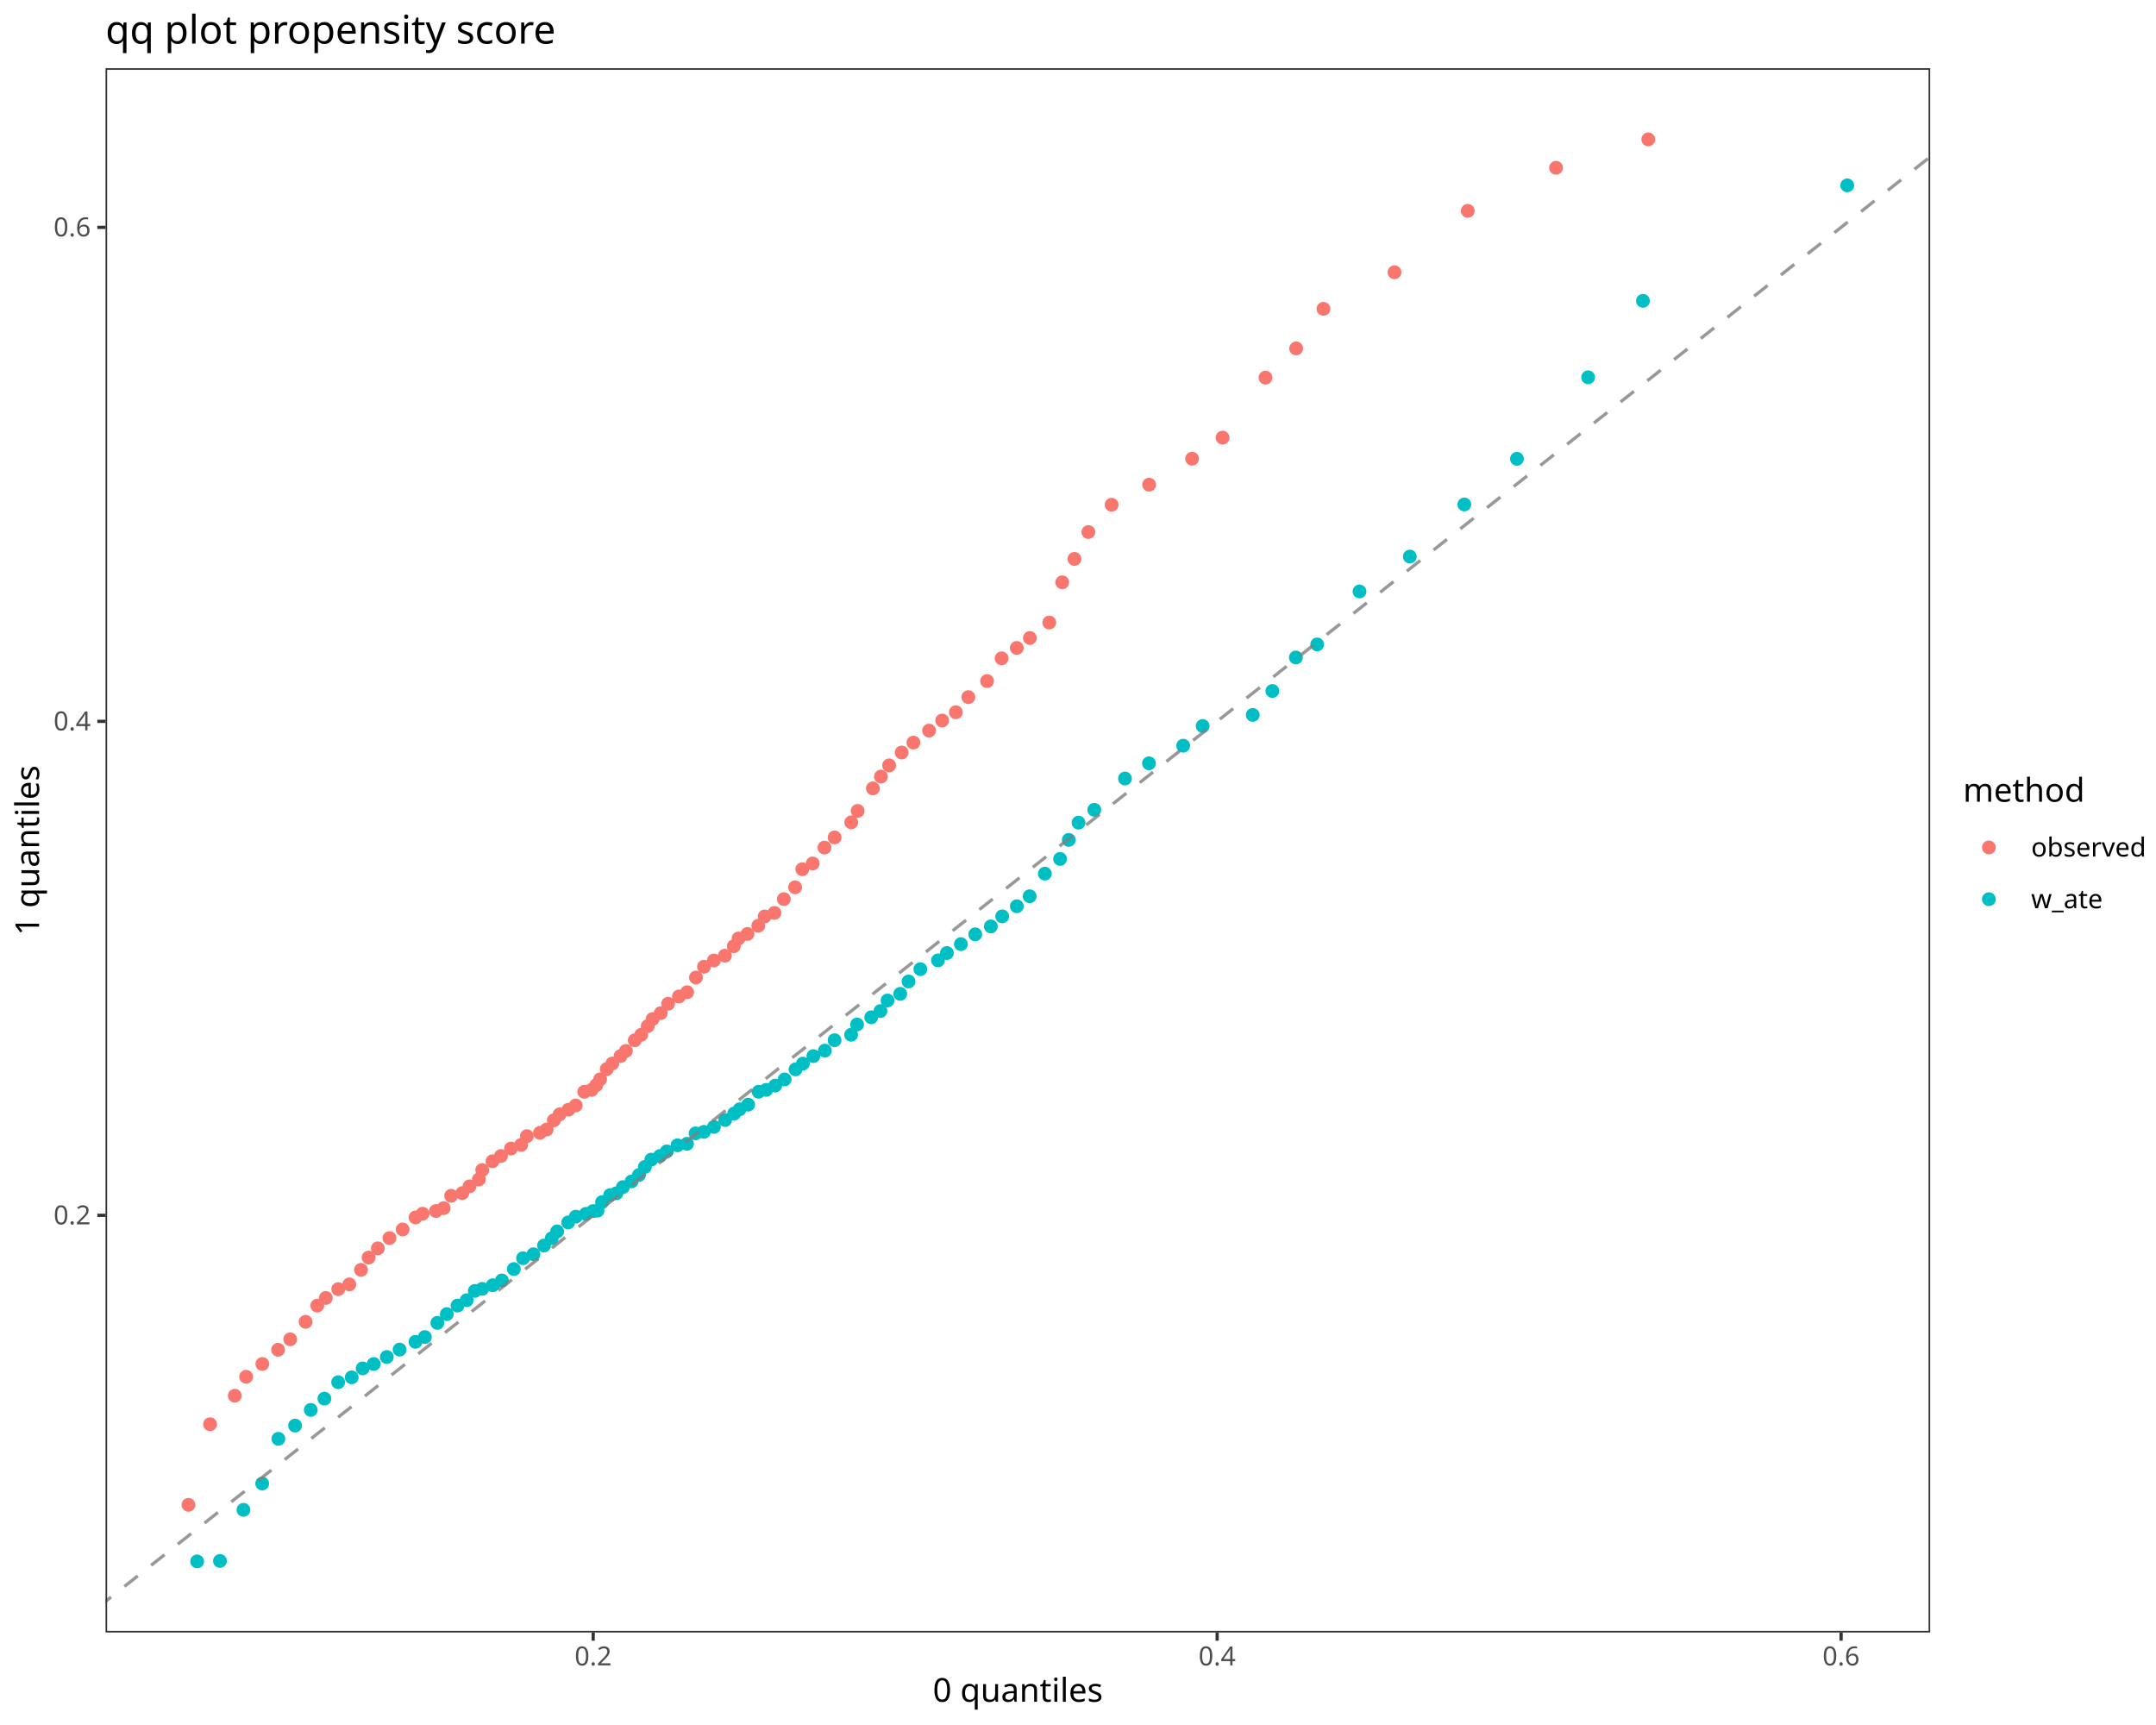
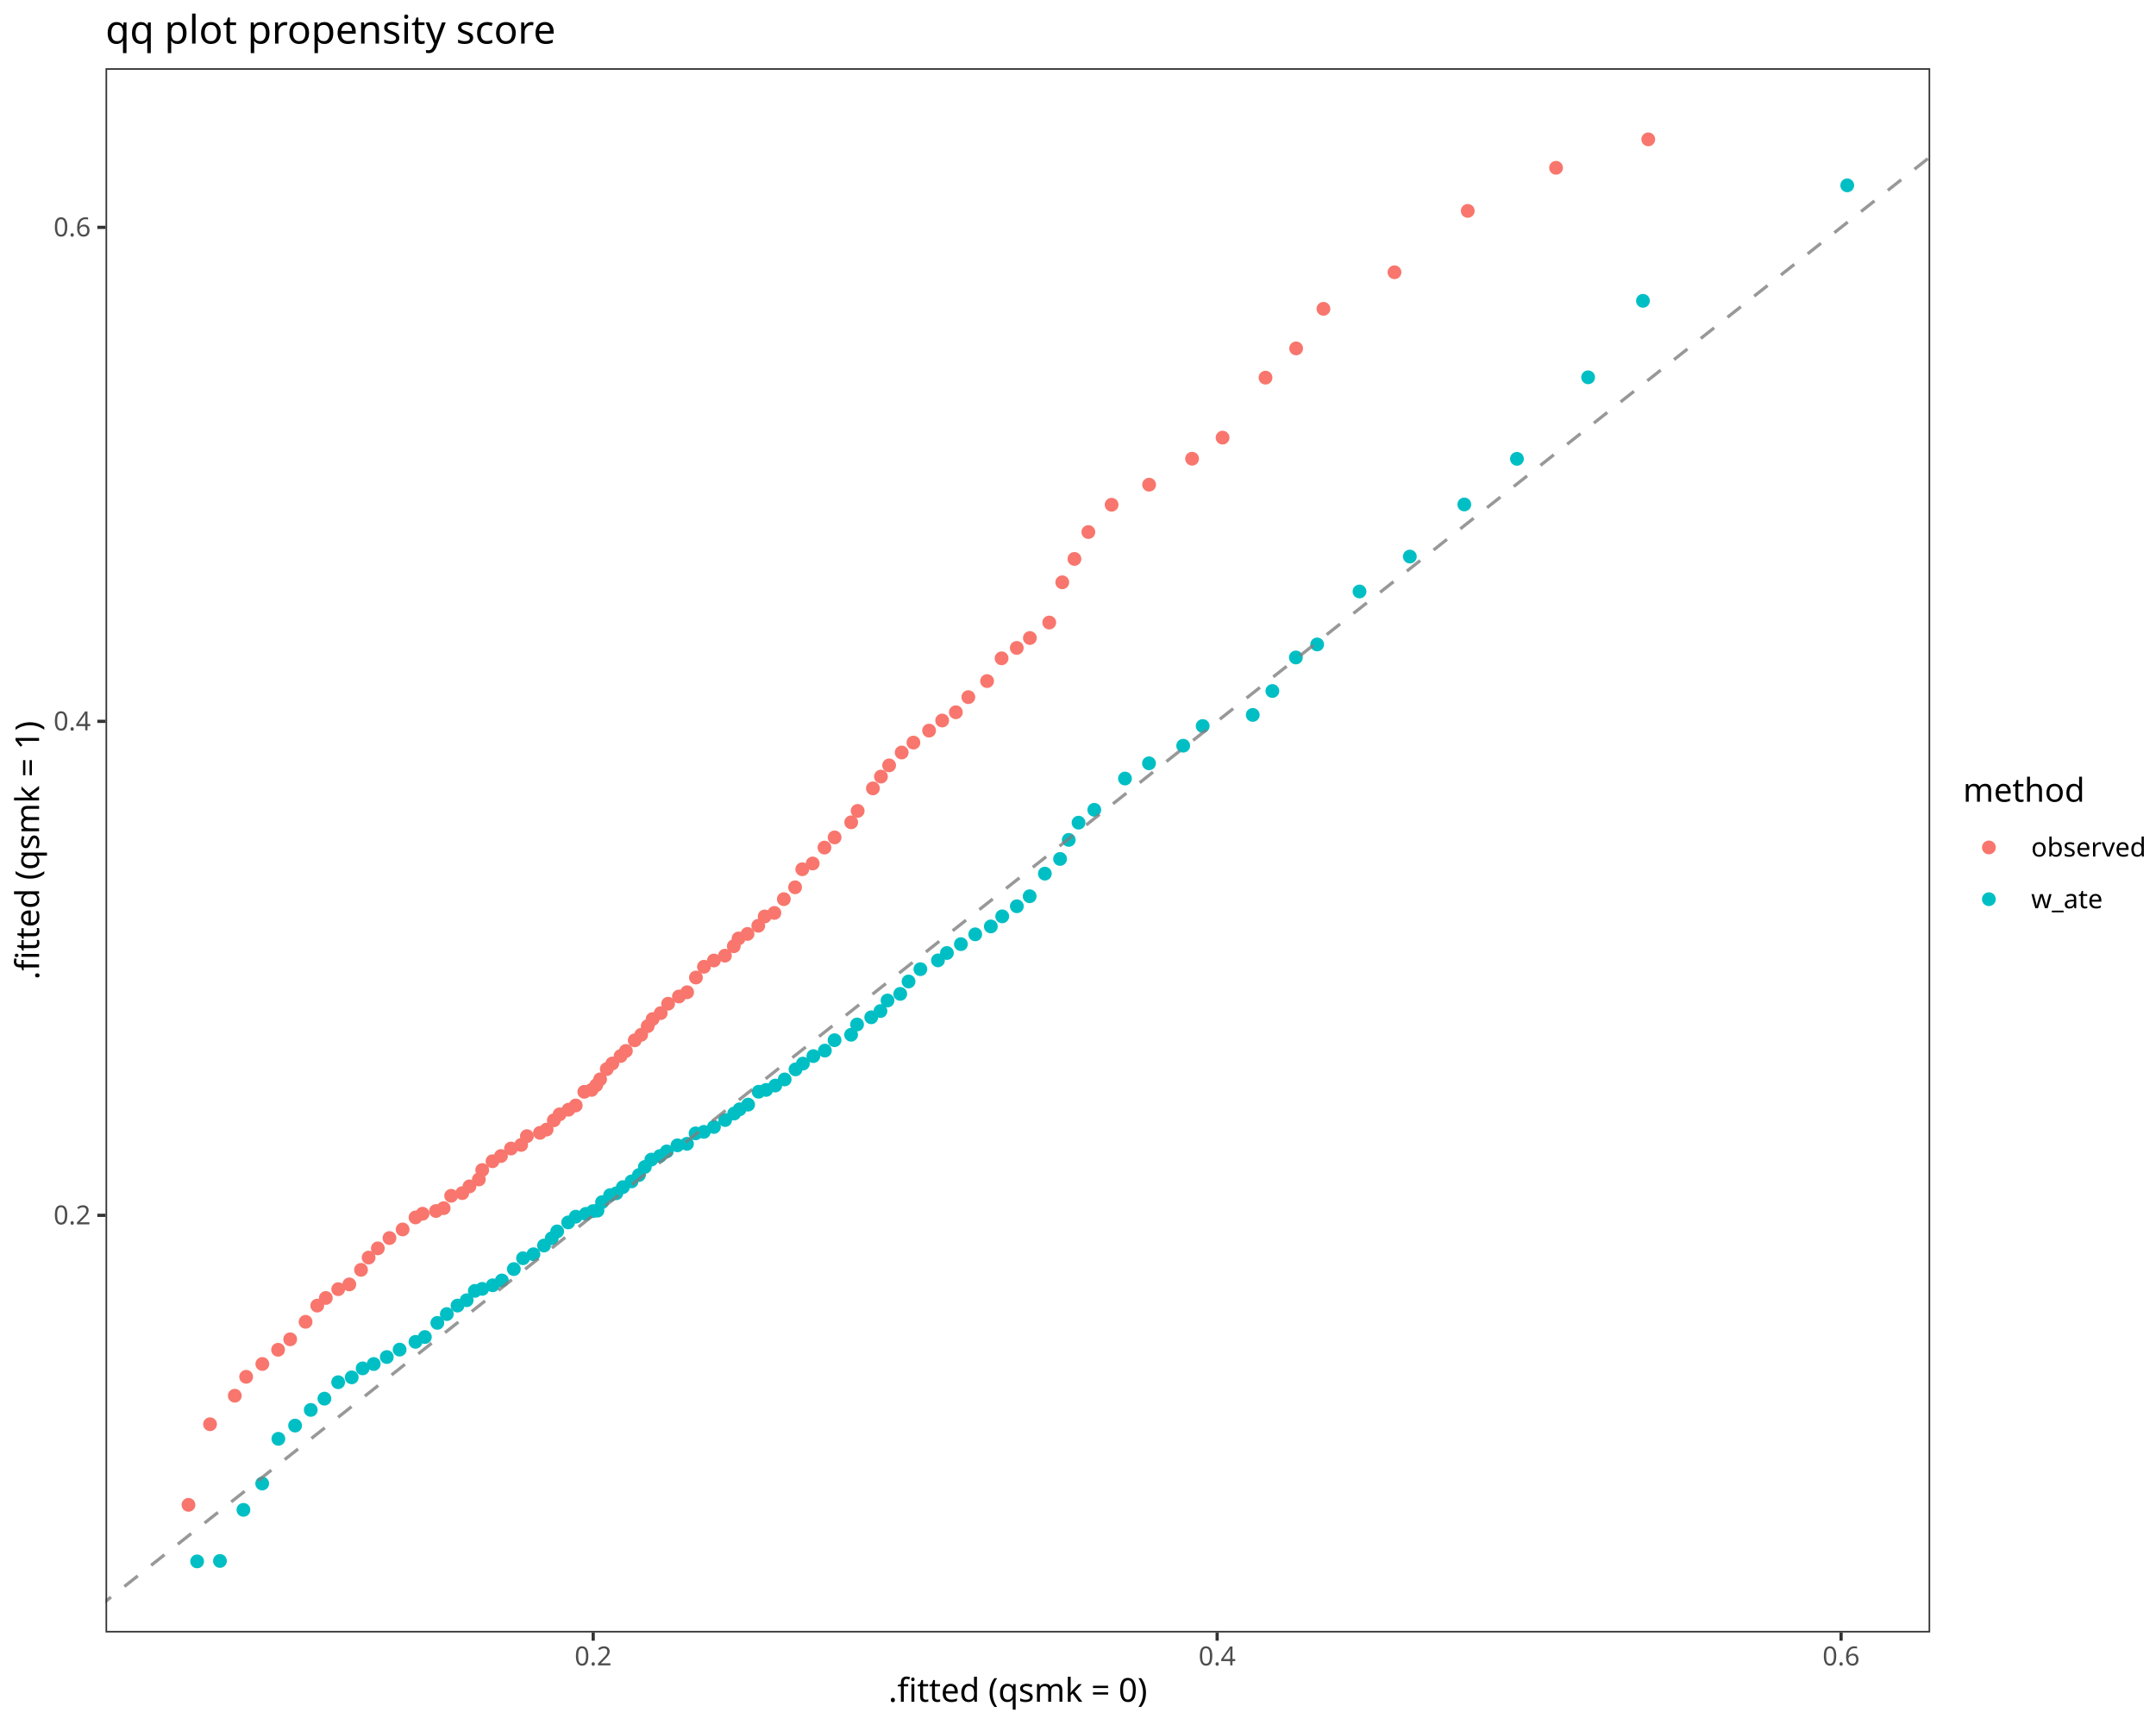
<svg xmlns="http://www.w3.org/2000/svg" class="svglite" data-engine-version="2.0" width="720.00pt" height="576.00pt" viewBox="0 0 720.00 576.00">
  <defs>
    <style type="text/css">
    .svglite line, .svglite polyline, .svglite polygon, .svglite path, .svglite rect, .svglite circle {
      fill: none;
      stroke: #000000;
      stroke-linecap: round;
      stroke-linejoin: round;
      stroke-miterlimit: 10.00;
    }
  </style>
  </defs>
  <rect width="100%" height="100%" style="stroke: none; fill: #FFFFFF;" />
  <defs>
    <clipPath id="cpMC4wMHw3MjAuMDB8MC4wMHw1NzYuMDA=">
      <rect x="0.00" y="0.00" width="720.00" height="576.00" />
    </clipPath>
  </defs>
  <g clip-path="url(#cpMC4wMHw3MjAuMDB8MC4wMHw1NzYuMDA=)">
    <rect x="0.00" y="0.00" width="720.00" height="576.00" style="stroke-width: 1.07; stroke: #FFFFFF; fill: #FFFFFF;" />
  </g>
  <defs>
    <clipPath id="cpMzUuMjR8NjQ0LjU5fDIyLjc4fDU0NS4xMQ==">
      <rect x="35.24" y="22.78" width="609.35" height="522.33" />
    </clipPath>
  </defs>
  <g clip-path="url(#cpMzUuMjR8NjQ0LjU5fDIyLjc4fDU0NS4xMQ==)">
    <rect x="35.24" y="22.78" width="609.35" height="522.33" style="stroke-width: 1.07; stroke: none; fill: #FFFFFF;" />
    <circle cx="62.94" cy="502.49" r="1.95" style="stroke-width: 0.71; stroke: #F8766D; fill: #F8766D;" />
    <circle cx="70.14" cy="475.57" r="1.95" style="stroke-width: 0.71; stroke: #F8766D; fill: #F8766D;" />
    <circle cx="78.41" cy="466.05" r="1.95" style="stroke-width: 0.71; stroke: #F8766D; fill: #F8766D;" />
    <circle cx="82.20" cy="459.73" r="1.95" style="stroke-width: 0.71; stroke: #F8766D; fill: #F8766D;" />
    <circle cx="87.61" cy="455.45" r="1.95" style="stroke-width: 0.71; stroke: #F8766D; fill: #F8766D;" />
    <circle cx="92.87" cy="450.71" r="1.95" style="stroke-width: 0.71; stroke: #F8766D; fill: #F8766D;" />
    <circle cx="96.91" cy="447.21" r="1.95" style="stroke-width: 0.71; stroke: #F8766D; fill: #F8766D;" />
    <circle cx="102.05" cy="441.37" r="1.95" style="stroke-width: 0.71; stroke: #F8766D; fill: #F8766D;" />
    <circle cx="105.95" cy="435.96" r="1.95" style="stroke-width: 0.71; stroke: #F8766D; fill: #F8766D;" />
    <circle cx="108.81" cy="433.41" r="1.95" style="stroke-width: 0.71; stroke: #F8766D; fill: #F8766D;" />
    <circle cx="112.95" cy="430.47" r="1.95" style="stroke-width: 0.71; stroke: #F8766D; fill: #F8766D;" />
    <circle cx="116.65" cy="428.88" r="1.95" style="stroke-width: 0.71; stroke: #F8766D; fill: #F8766D;" />
    <circle cx="120.56" cy="424.02" r="1.95" style="stroke-width: 0.71; stroke: #F8766D; fill: #F8766D;" />
    <circle cx="123.10" cy="419.92" r="1.95" style="stroke-width: 0.71; stroke: #F8766D; fill: #F8766D;" />
    <circle cx="126.18" cy="416.84" r="1.95" style="stroke-width: 0.71; stroke: #F8766D; fill: #F8766D;" />
    <circle cx="130.06" cy="413.40" r="1.95" style="stroke-width: 0.71; stroke: #F8766D; fill: #F8766D;" />
    <circle cx="134.46" cy="410.53" r="1.95" style="stroke-width: 0.71; stroke: #F8766D; fill: #F8766D;" />
    <circle cx="138.76" cy="406.52" r="1.95" style="stroke-width: 0.71; stroke: #F8766D; fill: #F8766D;" />
    <circle cx="141.12" cy="405.28" r="1.95" style="stroke-width: 0.71; stroke: #F8766D; fill: #F8766D;" />
    <circle cx="145.60" cy="404.37" r="1.95" style="stroke-width: 0.71; stroke: #F8766D; fill: #F8766D;" />
    <circle cx="148.16" cy="403.42" r="1.95" style="stroke-width: 0.71; stroke: #F8766D; fill: #F8766D;" />
    <circle cx="150.66" cy="399.29" r="1.95" style="stroke-width: 0.71; stroke: #F8766D; fill: #F8766D;" />
    <circle cx="154.39" cy="398.39" r="1.95" style="stroke-width: 0.71; stroke: #F8766D; fill: #F8766D;" />
    <circle cx="156.78" cy="396.15" r="1.95" style="stroke-width: 0.71; stroke: #F8766D; fill: #F8766D;" />
    <circle cx="159.91" cy="393.83" r="1.95" style="stroke-width: 0.71; stroke: #F8766D; fill: #F8766D;" />
    <circle cx="161.04" cy="390.69" r="1.95" style="stroke-width: 0.71; stroke: #F8766D; fill: #F8766D;" />
    <circle cx="164.47" cy="387.76" r="1.95" style="stroke-width: 0.71; stroke: #F8766D; fill: #F8766D;" />
    <circle cx="167.30" cy="386.01" r="1.95" style="stroke-width: 0.71; stroke: #F8766D; fill: #F8766D;" />
    <circle cx="170.64" cy="383.51" r="1.95" style="stroke-width: 0.71; stroke: #F8766D; fill: #F8766D;" />
    <circle cx="174.04" cy="382.31" r="1.95" style="stroke-width: 0.71; stroke: #F8766D; fill: #F8766D;" />
    <circle cx="175.96" cy="379.38" r="1.95" style="stroke-width: 0.71; stroke: #F8766D; fill: #F8766D;" />
    <circle cx="180.32" cy="378.27" r="1.95" style="stroke-width: 0.71; stroke: #F8766D; fill: #F8766D;" />
    <circle cx="182.55" cy="377.17" r="1.95" style="stroke-width: 0.71; stroke: #F8766D; fill: #F8766D;" />
    <circle cx="184.95" cy="374.09" r="1.95" style="stroke-width: 0.71; stroke: #F8766D; fill: #F8766D;" />
    <circle cx="186.88" cy="372.09" r="1.95" style="stroke-width: 0.71; stroke: #F8766D; fill: #F8766D;" />
    <circle cx="189.86" cy="370.54" r="1.95" style="stroke-width: 0.71; stroke: #F8766D; fill: #F8766D;" />
    <circle cx="192.27" cy="369.13" r="1.95" style="stroke-width: 0.71; stroke: #F8766D; fill: #F8766D;" />
    <circle cx="195.12" cy="364.57" r="1.95" style="stroke-width: 0.71; stroke: #F8766D; fill: #F8766D;" />
    <circle cx="197.57" cy="363.93" r="1.95" style="stroke-width: 0.71; stroke: #F8766D; fill: #F8766D;" />
    <circle cx="199.10" cy="362.37" r="1.95" style="stroke-width: 0.71; stroke: #F8766D; fill: #F8766D;" />
    <circle cx="200.41" cy="360.40" r="1.95" style="stroke-width: 0.71; stroke: #F8766D; fill: #F8766D;" />
    <circle cx="202.63" cy="356.98" r="1.95" style="stroke-width: 0.71; stroke: #F8766D; fill: #F8766D;" />
    <circle cx="204.49" cy="355.11" r="1.95" style="stroke-width: 0.71; stroke: #F8766D; fill: #F8766D;" />
    <circle cx="207.24" cy="352.63" r="1.95" style="stroke-width: 0.71; stroke: #F8766D; fill: #F8766D;" />
    <circle cx="209.02" cy="350.92" r="1.95" style="stroke-width: 0.71; stroke: #F8766D; fill: #F8766D;" />
    <circle cx="211.97" cy="347.38" r="1.95" style="stroke-width: 0.71; stroke: #F8766D; fill: #F8766D;" />
    <circle cx="214.12" cy="345.53" r="1.95" style="stroke-width: 0.71; stroke: #F8766D; fill: #F8766D;" />
    <circle cx="216.30" cy="342.65" r="1.95" style="stroke-width: 0.71; stroke: #F8766D; fill: #F8766D;" />
    <circle cx="217.94" cy="340.28" r="1.95" style="stroke-width: 0.71; stroke: #F8766D; fill: #F8766D;" />
    <circle cx="220.65" cy="338.29" r="1.95" style="stroke-width: 0.71; stroke: #F8766D; fill: #F8766D;" />
    <circle cx="223.11" cy="335.16" r="1.95" style="stroke-width: 0.71; stroke: #F8766D; fill: #F8766D;" />
    <circle cx="226.73" cy="332.74" r="1.95" style="stroke-width: 0.71; stroke: #F8766D; fill: #F8766D;" />
    <circle cx="229.47" cy="331.32" r="1.95" style="stroke-width: 0.71; stroke: #F8766D; fill: #F8766D;" />
    <circle cx="232.41" cy="326.41" r="1.95" style="stroke-width: 0.71; stroke: #F8766D; fill: #F8766D;" />
    <circle cx="235.09" cy="322.81" r="1.95" style="stroke-width: 0.71; stroke: #F8766D; fill: #F8766D;" />
    <circle cx="238.41" cy="320.72" r="1.95" style="stroke-width: 0.71; stroke: #F8766D; fill: #F8766D;" />
    <circle cx="242.09" cy="319.11" r="1.95" style="stroke-width: 0.71; stroke: #F8766D; fill: #F8766D;" />
    <circle cx="245.05" cy="315.96" r="1.95" style="stroke-width: 0.71; stroke: #F8766D; fill: #F8766D;" />
    <circle cx="246.64" cy="313.37" r="1.95" style="stroke-width: 0.71; stroke: #F8766D; fill: #F8766D;" />
    <circle cx="249.63" cy="311.86" r="1.95" style="stroke-width: 0.71; stroke: #F8766D; fill: #F8766D;" />
    <circle cx="253.23" cy="309.12" r="1.95" style="stroke-width: 0.71; stroke: #F8766D; fill: #F8766D;" />
    <circle cx="255.36" cy="306.02" r="1.95" style="stroke-width: 0.71; stroke: #F8766D; fill: #F8766D;" />
    <circle cx="258.61" cy="304.84" r="1.95" style="stroke-width: 0.71; stroke: #F8766D; fill: #F8766D;" />
    <circle cx="261.76" cy="300.24" r="1.95" style="stroke-width: 0.71; stroke: #F8766D; fill: #F8766D;" />
    <circle cx="265.52" cy="296.28" r="1.95" style="stroke-width: 0.71; stroke: #F8766D; fill: #F8766D;" />
    <circle cx="267.92" cy="290.25" r="1.95" style="stroke-width: 0.71; stroke: #F8766D; fill: #F8766D;" />
    <circle cx="271.40" cy="288.33" r="1.95" style="stroke-width: 0.71; stroke: #F8766D; fill: #F8766D;" />
    <circle cx="275.33" cy="283.02" r="1.95" style="stroke-width: 0.71; stroke: #F8766D; fill: #F8766D;" />
    <circle cx="278.72" cy="279.62" r="1.95" style="stroke-width: 0.71; stroke: #F8766D; fill: #F8766D;" />
    <circle cx="284.26" cy="274.58" r="1.95" style="stroke-width: 0.71; stroke: #F8766D; fill: #F8766D;" />
    <circle cx="286.42" cy="270.77" r="1.95" style="stroke-width: 0.71; stroke: #F8766D; fill: #F8766D;" />
    <circle cx="291.51" cy="263.25" r="1.95" style="stroke-width: 0.71; stroke: #F8766D; fill: #F8766D;" />
    <circle cx="294.19" cy="259.31" r="1.95" style="stroke-width: 0.71; stroke: #F8766D; fill: #F8766D;" />
    <circle cx="296.92" cy="255.57" r="1.95" style="stroke-width: 0.71; stroke: #F8766D; fill: #F8766D;" />
    <circle cx="301.11" cy="251.27" r="1.95" style="stroke-width: 0.71; stroke: #F8766D; fill: #F8766D;" />
    <circle cx="305.04" cy="247.96" r="1.95" style="stroke-width: 0.71; stroke: #F8766D; fill: #F8766D;" />
    <circle cx="310.27" cy="243.96" r="1.95" style="stroke-width: 0.71; stroke: #F8766D; fill: #F8766D;" />
    <circle cx="314.64" cy="240.59" r="1.95" style="stroke-width: 0.71; stroke: #F8766D; fill: #F8766D;" />
    <circle cx="319.21" cy="237.83" r="1.95" style="stroke-width: 0.71; stroke: #F8766D; fill: #F8766D;" />
    <circle cx="323.38" cy="232.78" r="1.95" style="stroke-width: 0.71; stroke: #F8766D; fill: #F8766D;" />
    <circle cx="329.64" cy="227.42" r="1.95" style="stroke-width: 0.71; stroke: #F8766D; fill: #F8766D;" />
    <circle cx="334.48" cy="219.82" r="1.95" style="stroke-width: 0.71; stroke: #F8766D; fill: #F8766D;" />
    <circle cx="339.55" cy="216.35" r="1.95" style="stroke-width: 0.71; stroke: #F8766D; fill: #F8766D;" />
    <circle cx="343.93" cy="213.04" r="1.95" style="stroke-width: 0.71; stroke: #F8766D; fill: #F8766D;" />
    <circle cx="350.40" cy="207.87" r="1.95" style="stroke-width: 0.71; stroke: #F8766D; fill: #F8766D;" />
    <circle cx="354.74" cy="194.44" r="1.95" style="stroke-width: 0.71; stroke: #F8766D; fill: #F8766D;" />
    <circle cx="358.81" cy="186.63" r="1.95" style="stroke-width: 0.71; stroke: #F8766D; fill: #F8766D;" />
    <circle cx="363.46" cy="177.66" r="1.95" style="stroke-width: 0.71; stroke: #F8766D; fill: #F8766D;" />
    <circle cx="371.22" cy="168.54" r="1.95" style="stroke-width: 0.71; stroke: #F8766D; fill: #F8766D;" />
    <circle cx="383.75" cy="161.84" r="1.95" style="stroke-width: 0.71; stroke: #F8766D; fill: #F8766D;" />
    <circle cx="398.10" cy="153.17" r="1.95" style="stroke-width: 0.71; stroke: #F8766D; fill: #F8766D;" />
    <circle cx="408.28" cy="146.13" r="1.95" style="stroke-width: 0.71; stroke: #F8766D; fill: #F8766D;" />
    <circle cx="422.62" cy="126.10" r="1.95" style="stroke-width: 0.71; stroke: #F8766D; fill: #F8766D;" />
    <circle cx="432.85" cy="116.34" r="1.95" style="stroke-width: 0.71; stroke: #F8766D; fill: #F8766D;" />
    <circle cx="441.97" cy="103.12" r="1.95" style="stroke-width: 0.71; stroke: #F8766D; fill: #F8766D;" />
    <circle cx="465.69" cy="90.91" r="1.95" style="stroke-width: 0.71; stroke: #F8766D; fill: #F8766D;" />
    <circle cx="490.16" cy="70.42" r="1.95" style="stroke-width: 0.71; stroke: #F8766D; fill: #F8766D;" />
    <circle cx="519.65" cy="56.03" r="1.95" style="stroke-width: 0.71; stroke: #F8766D; fill: #F8766D;" />
    <circle cx="550.44" cy="46.53" r="1.95" style="stroke-width: 0.71; stroke: #F8766D; fill: #F8766D;" />
    <circle cx="65.83" cy="521.37" r="1.95" style="stroke-width: 0.71; stroke: #00BFC4; fill: #00BFC4;" />
    <circle cx="73.45" cy="521.22" r="1.95" style="stroke-width: 0.71; stroke: #00BFC4; fill: #00BFC4;" />
    <circle cx="81.30" cy="504.16" r="1.95" style="stroke-width: 0.71; stroke: #00BFC4; fill: #00BFC4;" />
    <circle cx="87.56" cy="495.37" r="1.95" style="stroke-width: 0.71; stroke: #00BFC4; fill: #00BFC4;" />
    <circle cx="92.96" cy="480.44" r="1.95" style="stroke-width: 0.71; stroke: #00BFC4; fill: #00BFC4;" />
    <circle cx="98.55" cy="476.02" r="1.95" style="stroke-width: 0.71; stroke: #00BFC4; fill: #00BFC4;" />
    <circle cx="103.78" cy="470.79" r="1.95" style="stroke-width: 0.71; stroke: #00BFC4; fill: #00BFC4;" />
    <circle cx="108.34" cy="467.03" r="1.95" style="stroke-width: 0.71; stroke: #00BFC4; fill: #00BFC4;" />
    <circle cx="112.93" cy="461.54" r="1.95" style="stroke-width: 0.71; stroke: #00BFC4; fill: #00BFC4;" />
    <circle cx="117.46" cy="459.91" r="1.95" style="stroke-width: 0.71; stroke: #00BFC4; fill: #00BFC4;" />
    <circle cx="121.11" cy="456.92" r="1.95" style="stroke-width: 0.71; stroke: #00BFC4; fill: #00BFC4;" />
    <circle cx="124.81" cy="455.46" r="1.95" style="stroke-width: 0.71; stroke: #00BFC4; fill: #00BFC4;" />
    <circle cx="129.17" cy="453.13" r="1.95" style="stroke-width: 0.71; stroke: #00BFC4; fill: #00BFC4;" />
    <circle cx="133.45" cy="450.65" r="1.95" style="stroke-width: 0.71; stroke: #00BFC4; fill: #00BFC4;" />
    <circle cx="138.75" cy="448.06" r="1.95" style="stroke-width: 0.71; stroke: #00BFC4; fill: #00BFC4;" />
    <circle cx="141.89" cy="446.45" r="1.95" style="stroke-width: 0.71; stroke: #00BFC4; fill: #00BFC4;" />
    <circle cx="146.05" cy="441.73" r="1.95" style="stroke-width: 0.71; stroke: #00BFC4; fill: #00BFC4;" />
    <circle cx="149.22" cy="438.79" r="1.95" style="stroke-width: 0.71; stroke: #00BFC4; fill: #00BFC4;" />
    <circle cx="152.79" cy="435.95" r="1.95" style="stroke-width: 0.71; stroke: #00BFC4; fill: #00BFC4;" />
    <circle cx="155.85" cy="434.16" r="1.95" style="stroke-width: 0.71; stroke: #00BFC4; fill: #00BFC4;" />
    <circle cx="158.57" cy="431.05" r="1.95" style="stroke-width: 0.71; stroke: #00BFC4; fill: #00BFC4;" />
    <circle cx="161.03" cy="430.37" r="1.95" style="stroke-width: 0.71; stroke: #00BFC4; fill: #00BFC4;" />
    <circle cx="164.55" cy="429.17" r="1.95" style="stroke-width: 0.71; stroke: #00BFC4; fill: #00BFC4;" />
    <circle cx="167.60" cy="427.56" r="1.95" style="stroke-width: 0.71; stroke: #00BFC4; fill: #00BFC4;" />
    <circle cx="171.60" cy="423.76" r="1.95" style="stroke-width: 0.71; stroke: #00BFC4; fill: #00BFC4;" />
    <circle cx="174.67" cy="420.14" r="1.95" style="stroke-width: 0.71; stroke: #00BFC4; fill: #00BFC4;" />
    <circle cx="178.15" cy="418.81" r="1.95" style="stroke-width: 0.71; stroke: #00BFC4; fill: #00BFC4;" />
    <circle cx="181.67" cy="415.90" r="1.95" style="stroke-width: 0.71; stroke: #00BFC4; fill: #00BFC4;" />
    <circle cx="184.25" cy="413.48" r="1.95" style="stroke-width: 0.71; stroke: #00BFC4; fill: #00BFC4;" />
    <circle cx="186.07" cy="411.18" r="1.95" style="stroke-width: 0.71; stroke: #00BFC4; fill: #00BFC4;" />
    <circle cx="189.74" cy="408.18" r="1.95" style="stroke-width: 0.71; stroke: #00BFC4; fill: #00BFC4;" />
    <circle cx="192.27" cy="406.26" r="1.95" style="stroke-width: 0.71; stroke: #00BFC4; fill: #00BFC4;" />
    <circle cx="195.63" cy="405.32" r="1.95" style="stroke-width: 0.71; stroke: #00BFC4; fill: #00BFC4;" />
    <circle cx="198.04" cy="404.41" r="1.95" style="stroke-width: 0.71; stroke: #00BFC4; fill: #00BFC4;" />
    <circle cx="199.53" cy="404.25" r="1.95" style="stroke-width: 0.71; stroke: #00BFC4; fill: #00BFC4;" />
    <circle cx="201.06" cy="401.41" r="1.95" style="stroke-width: 0.71; stroke: #00BFC4; fill: #00BFC4;" />
    <circle cx="203.75" cy="399.06" r="1.95" style="stroke-width: 0.71; stroke: #00BFC4; fill: #00BFC4;" />
    <circle cx="205.83" cy="398.45" r="1.95" style="stroke-width: 0.71; stroke: #00BFC4; fill: #00BFC4;" />
    <circle cx="208.01" cy="396.40" r="1.95" style="stroke-width: 0.71; stroke: #00BFC4; fill: #00BFC4;" />
    <circle cx="210.92" cy="394.48" r="1.95" style="stroke-width: 0.71; stroke: #00BFC4; fill: #00BFC4;" />
    <circle cx="213.37" cy="392.36" r="1.95" style="stroke-width: 0.71; stroke: #00BFC4; fill: #00BFC4;" />
    <circle cx="215.35" cy="389.66" r="1.95" style="stroke-width: 0.71; stroke: #00BFC4; fill: #00BFC4;" />
    <circle cx="217.51" cy="387.21" r="1.95" style="stroke-width: 0.71; stroke: #00BFC4; fill: #00BFC4;" />
    <circle cx="220.38" cy="386.01" r="1.95" style="stroke-width: 0.71; stroke: #00BFC4; fill: #00BFC4;" />
    <circle cx="222.67" cy="384.47" r="1.95" style="stroke-width: 0.71; stroke: #00BFC4; fill: #00BFC4;" />
    <circle cx="226.24" cy="382.44" r="1.95" style="stroke-width: 0.71; stroke: #00BFC4; fill: #00BFC4;" />
    <circle cx="229.42" cy="381.93" r="1.95" style="stroke-width: 0.71; stroke: #00BFC4; fill: #00BFC4;" />
    <circle cx="232.29" cy="378.45" r="1.95" style="stroke-width: 0.71; stroke: #00BFC4; fill: #00BFC4;" />
    <circle cx="235.06" cy="377.94" r="1.95" style="stroke-width: 0.71; stroke: #00BFC4; fill: #00BFC4;" />
    <circle cx="238.42" cy="376.30" r="1.95" style="stroke-width: 0.71; stroke: #00BFC4; fill: #00BFC4;" />
    <circle cx="242.17" cy="373.99" r="1.95" style="stroke-width: 0.71; stroke: #00BFC4; fill: #00BFC4;" />
    <circle cx="245.18" cy="371.82" r="1.95" style="stroke-width: 0.71; stroke: #00BFC4; fill: #00BFC4;" />
    <circle cx="246.99" cy="370.41" r="1.95" style="stroke-width: 0.71; stroke: #00BFC4; fill: #00BFC4;" />
    <circle cx="249.84" cy="368.85" r="1.95" style="stroke-width: 0.71; stroke: #00BFC4; fill: #00BFC4;" />
    <circle cx="253.35" cy="364.55" r="1.95" style="stroke-width: 0.71; stroke: #00BFC4; fill: #00BFC4;" />
    <circle cx="255.86" cy="363.93" r="1.95" style="stroke-width: 0.71; stroke: #00BFC4; fill: #00BFC4;" />
    <circle cx="258.90" cy="362.48" r="1.95" style="stroke-width: 0.71; stroke: #00BFC4; fill: #00BFC4;" />
    <circle cx="262.04" cy="360.44" r="1.95" style="stroke-width: 0.71; stroke: #00BFC4; fill: #00BFC4;" />
    <circle cx="265.67" cy="357.08" r="1.95" style="stroke-width: 0.71; stroke: #00BFC4; fill: #00BFC4;" />
    <circle cx="268.13" cy="355.15" r="1.95" style="stroke-width: 0.71; stroke: #00BFC4; fill: #00BFC4;" />
    <circle cx="271.62" cy="352.65" r="1.95" style="stroke-width: 0.71; stroke: #00BFC4; fill: #00BFC4;" />
    <circle cx="275.47" cy="350.81" r="1.95" style="stroke-width: 0.71; stroke: #00BFC4; fill: #00BFC4;" />
    <circle cx="278.70" cy="347.34" r="1.95" style="stroke-width: 0.71; stroke: #00BFC4; fill: #00BFC4;" />
    <circle cx="284.23" cy="345.52" r="1.95" style="stroke-width: 0.71; stroke: #00BFC4; fill: #00BFC4;" />
    <circle cx="286.22" cy="342.09" r="1.95" style="stroke-width: 0.71; stroke: #00BFC4; fill: #00BFC4;" />
    <circle cx="290.95" cy="339.69" r="1.95" style="stroke-width: 0.71; stroke: #00BFC4; fill: #00BFC4;" />
    <circle cx="294.03" cy="337.60" r="1.95" style="stroke-width: 0.71; stroke: #00BFC4; fill: #00BFC4;" />
    <circle cx="296.39" cy="334.08" r="1.95" style="stroke-width: 0.71; stroke: #00BFC4; fill: #00BFC4;" />
    <circle cx="300.63" cy="331.87" r="1.95" style="stroke-width: 0.71; stroke: #00BFC4; fill: #00BFC4;" />
    <circle cx="303.41" cy="327.73" r="1.95" style="stroke-width: 0.71; stroke: #00BFC4; fill: #00BFC4;" />
    <circle cx="307.36" cy="323.62" r="1.95" style="stroke-width: 0.71; stroke: #00BFC4; fill: #00BFC4;" />
    <circle cx="313.24" cy="320.68" r="1.95" style="stroke-width: 0.71; stroke: #00BFC4; fill: #00BFC4;" />
    <circle cx="316.22" cy="318.22" r="1.95" style="stroke-width: 0.71; stroke: #00BFC4; fill: #00BFC4;" />
    <circle cx="320.89" cy="315.26" r="1.95" style="stroke-width: 0.71; stroke: #00BFC4; fill: #00BFC4;" />
    <circle cx="325.68" cy="311.99" r="1.95" style="stroke-width: 0.71; stroke: #00BFC4; fill: #00BFC4;" />
    <circle cx="330.89" cy="309.35" r="1.95" style="stroke-width: 0.71; stroke: #00BFC4; fill: #00BFC4;" />
    <circle cx="334.69" cy="305.98" r="1.95" style="stroke-width: 0.71; stroke: #00BFC4; fill: #00BFC4;" />
    <circle cx="339.58" cy="302.61" r="1.95" style="stroke-width: 0.71; stroke: #00BFC4; fill: #00BFC4;" />
    <circle cx="343.86" cy="299.27" r="1.95" style="stroke-width: 0.71; stroke: #00BFC4; fill: #00BFC4;" />
    <circle cx="348.93" cy="291.72" r="1.95" style="stroke-width: 0.71; stroke: #00BFC4; fill: #00BFC4;" />
    <circle cx="354.01" cy="286.81" r="1.95" style="stroke-width: 0.71; stroke: #00BFC4; fill: #00BFC4;" />
    <circle cx="356.91" cy="280.45" r="1.95" style="stroke-width: 0.71; stroke: #00BFC4; fill: #00BFC4;" />
    <circle cx="360.18" cy="274.70" r="1.95" style="stroke-width: 0.71; stroke: #00BFC4; fill: #00BFC4;" />
    <circle cx="365.44" cy="270.41" r="1.95" style="stroke-width: 0.71; stroke: #00BFC4; fill: #00BFC4;" />
    <circle cx="375.69" cy="259.96" r="1.95" style="stroke-width: 0.71; stroke: #00BFC4; fill: #00BFC4;" />
    <circle cx="383.71" cy="254.88" r="1.95" style="stroke-width: 0.71; stroke: #00BFC4; fill: #00BFC4;" />
    <circle cx="395.13" cy="249.00" r="1.95" style="stroke-width: 0.71; stroke: #00BFC4; fill: #00BFC4;" />
    <circle cx="401.64" cy="242.43" r="1.95" style="stroke-width: 0.71; stroke: #00BFC4; fill: #00BFC4;" />
    <circle cx="418.36" cy="238.72" r="1.95" style="stroke-width: 0.71; stroke: #00BFC4; fill: #00BFC4;" />
    <circle cx="424.91" cy="230.73" r="1.95" style="stroke-width: 0.71; stroke: #00BFC4; fill: #00BFC4;" />
    <circle cx="432.76" cy="219.54" r="1.95" style="stroke-width: 0.71; stroke: #00BFC4; fill: #00BFC4;" />
    <circle cx="439.87" cy="215.19" r="1.95" style="stroke-width: 0.71; stroke: #00BFC4; fill: #00BFC4;" />
    <circle cx="454.01" cy="197.50" r="1.95" style="stroke-width: 0.71; stroke: #00BFC4; fill: #00BFC4;" />
    <circle cx="470.82" cy="185.84" r="1.95" style="stroke-width: 0.71; stroke: #00BFC4; fill: #00BFC4;" />
    <circle cx="489.01" cy="168.45" r="1.95" style="stroke-width: 0.71; stroke: #00BFC4; fill: #00BFC4;" />
    <circle cx="506.59" cy="153.21" r="1.95" style="stroke-width: 0.71; stroke: #00BFC4; fill: #00BFC4;" />
    <circle cx="530.36" cy="125.99" r="1.95" style="stroke-width: 0.71; stroke: #00BFC4; fill: #00BFC4;" />
    <circle cx="548.67" cy="100.45" r="1.95" style="stroke-width: 0.71; stroke: #00BFC4; fill: #00BFC4;" />
    <circle cx="616.89" cy="61.89" r="1.95" style="stroke-width: 0.71; stroke: #00BFC4; fill: #00BFC4;" />
    <line x1="-574.12" y1="1017.12" x2="1253.95" y2="-430.03" style="stroke-width: 1.07; stroke: #7F7F7F; stroke-opacity: 0.80; stroke-dasharray: 5.69,5.69; stroke-linecap: butt;" />
    <rect x="35.24" y="22.78" width="609.35" height="522.33" style="stroke-width: 1.07; stroke: #333333;" />
  </g>
  <g clip-path="url(#cpMC4wMHw3MjAuMDB8MC4wMHw1NzYuMDA=)">
    <text x="30.31" y="408.83" text-anchor="end" style="font-size: 8.80px; fill: #4D4D4D; font-family: sans;" textLength="12.23px" lengthAdjust="spacingAndGlyphs">0.2</text>
    <text x="30.31" y="243.88" text-anchor="end" style="font-size: 8.80px; fill: #4D4D4D; font-family: sans;" textLength="12.23px" lengthAdjust="spacingAndGlyphs">0.4</text>
    <text x="30.31" y="78.93" text-anchor="end" style="font-size: 8.80px; fill: #4D4D4D; font-family: sans;" textLength="12.23px" lengthAdjust="spacingAndGlyphs">0.6</text>
    <polyline points="32.50,405.81 35.24,405.81 " style="stroke-width: 1.07; stroke: #333333; stroke-linecap: butt;" />
    <polyline points="32.50,240.86 35.24,240.86 " style="stroke-width: 1.07; stroke: #333333; stroke-linecap: butt;" />
    <polyline points="32.50,75.91 35.24,75.91 " style="stroke-width: 1.07; stroke: #333333; stroke-linecap: butt;" />
    <polyline points="198.10,547.85 198.10,545.11 " style="stroke-width: 1.07; stroke: #333333; stroke-linecap: butt;" />
    <polyline points="406.47,547.85 406.47,545.11 " style="stroke-width: 1.07; stroke: #333333; stroke-linecap: butt;" />
    <polyline points="614.84,547.85 614.84,545.11 " style="stroke-width: 1.07; stroke: #333333; stroke-linecap: butt;" />
    <text x="198.10" y="556.10" text-anchor="middle" style="font-size: 8.80px; fill: #4D4D4D; font-family: sans;" textLength="12.23px" lengthAdjust="spacingAndGlyphs">0.2</text>
    <text x="406.47" y="556.10" text-anchor="middle" style="font-size: 8.80px; fill: #4D4D4D; font-family: sans;" textLength="12.23px" lengthAdjust="spacingAndGlyphs">0.4</text>
    <text x="614.84" y="556.10" text-anchor="middle" style="font-size: 8.80px; fill: #4D4D4D; font-family: sans;" textLength="12.23px" lengthAdjust="spacingAndGlyphs">0.6</text>
-     <text x="339.92" y="568.24" text-anchor="middle" style="font-size: 11.00px; font-family: sans;" textLength="53.21px" lengthAdjust="spacingAndGlyphs">0 quantiles</text>
-     <text transform="translate(13.05,283.95) rotate(-90)" text-anchor="middle" style="font-size: 11.00px; font-family: sans;" textLength="53.21px" lengthAdjust="spacingAndGlyphs">1 quantiles</text>
+     <text x="339.92" y="568.24" text-anchor="middle" style="font-size: 11.00px; font-family: sans;" textLength="82.24px" lengthAdjust="spacingAndGlyphs">.fitted (qsmk = 0)</text>
+     <text transform="translate(13.05,283.95) rotate(-90)" text-anchor="middle" style="font-size: 11.00px; font-family: sans;" textLength="82.24px" lengthAdjust="spacingAndGlyphs">.fitted (qsmk = 1)</text>
    <rect x="655.55" y="259.00" width="58.97" height="49.89" style="stroke-width: 1.07; stroke: none; fill: #FFFFFF;" />
    <text x="655.55" y="267.71" style="font-size: 11.00px; font-family: sans;" textLength="36.70px" lengthAdjust="spacingAndGlyphs">method</text>
    <rect x="655.55" y="274.33" width="17.28" height="17.28" style="stroke-width: 1.07; stroke: none; fill: #FFFFFF;" />
    <circle cx="664.19" cy="282.97" r="1.95" style="stroke-width: 0.71; stroke: #F8766D; fill: #F8766D;" />
    <rect x="655.55" y="291.61" width="17.28" height="17.28" style="stroke-width: 1.07; stroke: none; fill: #FFFFFF;" />
    <circle cx="664.19" cy="300.25" r="1.95" style="stroke-width: 0.71; stroke: #00BFC4; fill: #00BFC4;" />
    <text x="678.31" y="286.00" style="font-size: 8.80px; font-family: sans;" textLength="36.21px" lengthAdjust="spacingAndGlyphs">observed</text>
    <text x="678.31" y="303.28" style="font-size: 8.80px; font-family: sans;" textLength="23.49px" lengthAdjust="spacingAndGlyphs">w_ate</text>
    <text x="35.24" y="14.56" style="font-size: 13.20px; font-family: sans;" textLength="140.17px" lengthAdjust="spacingAndGlyphs">qq plot propensity score</text>
  </g>
</svg>
